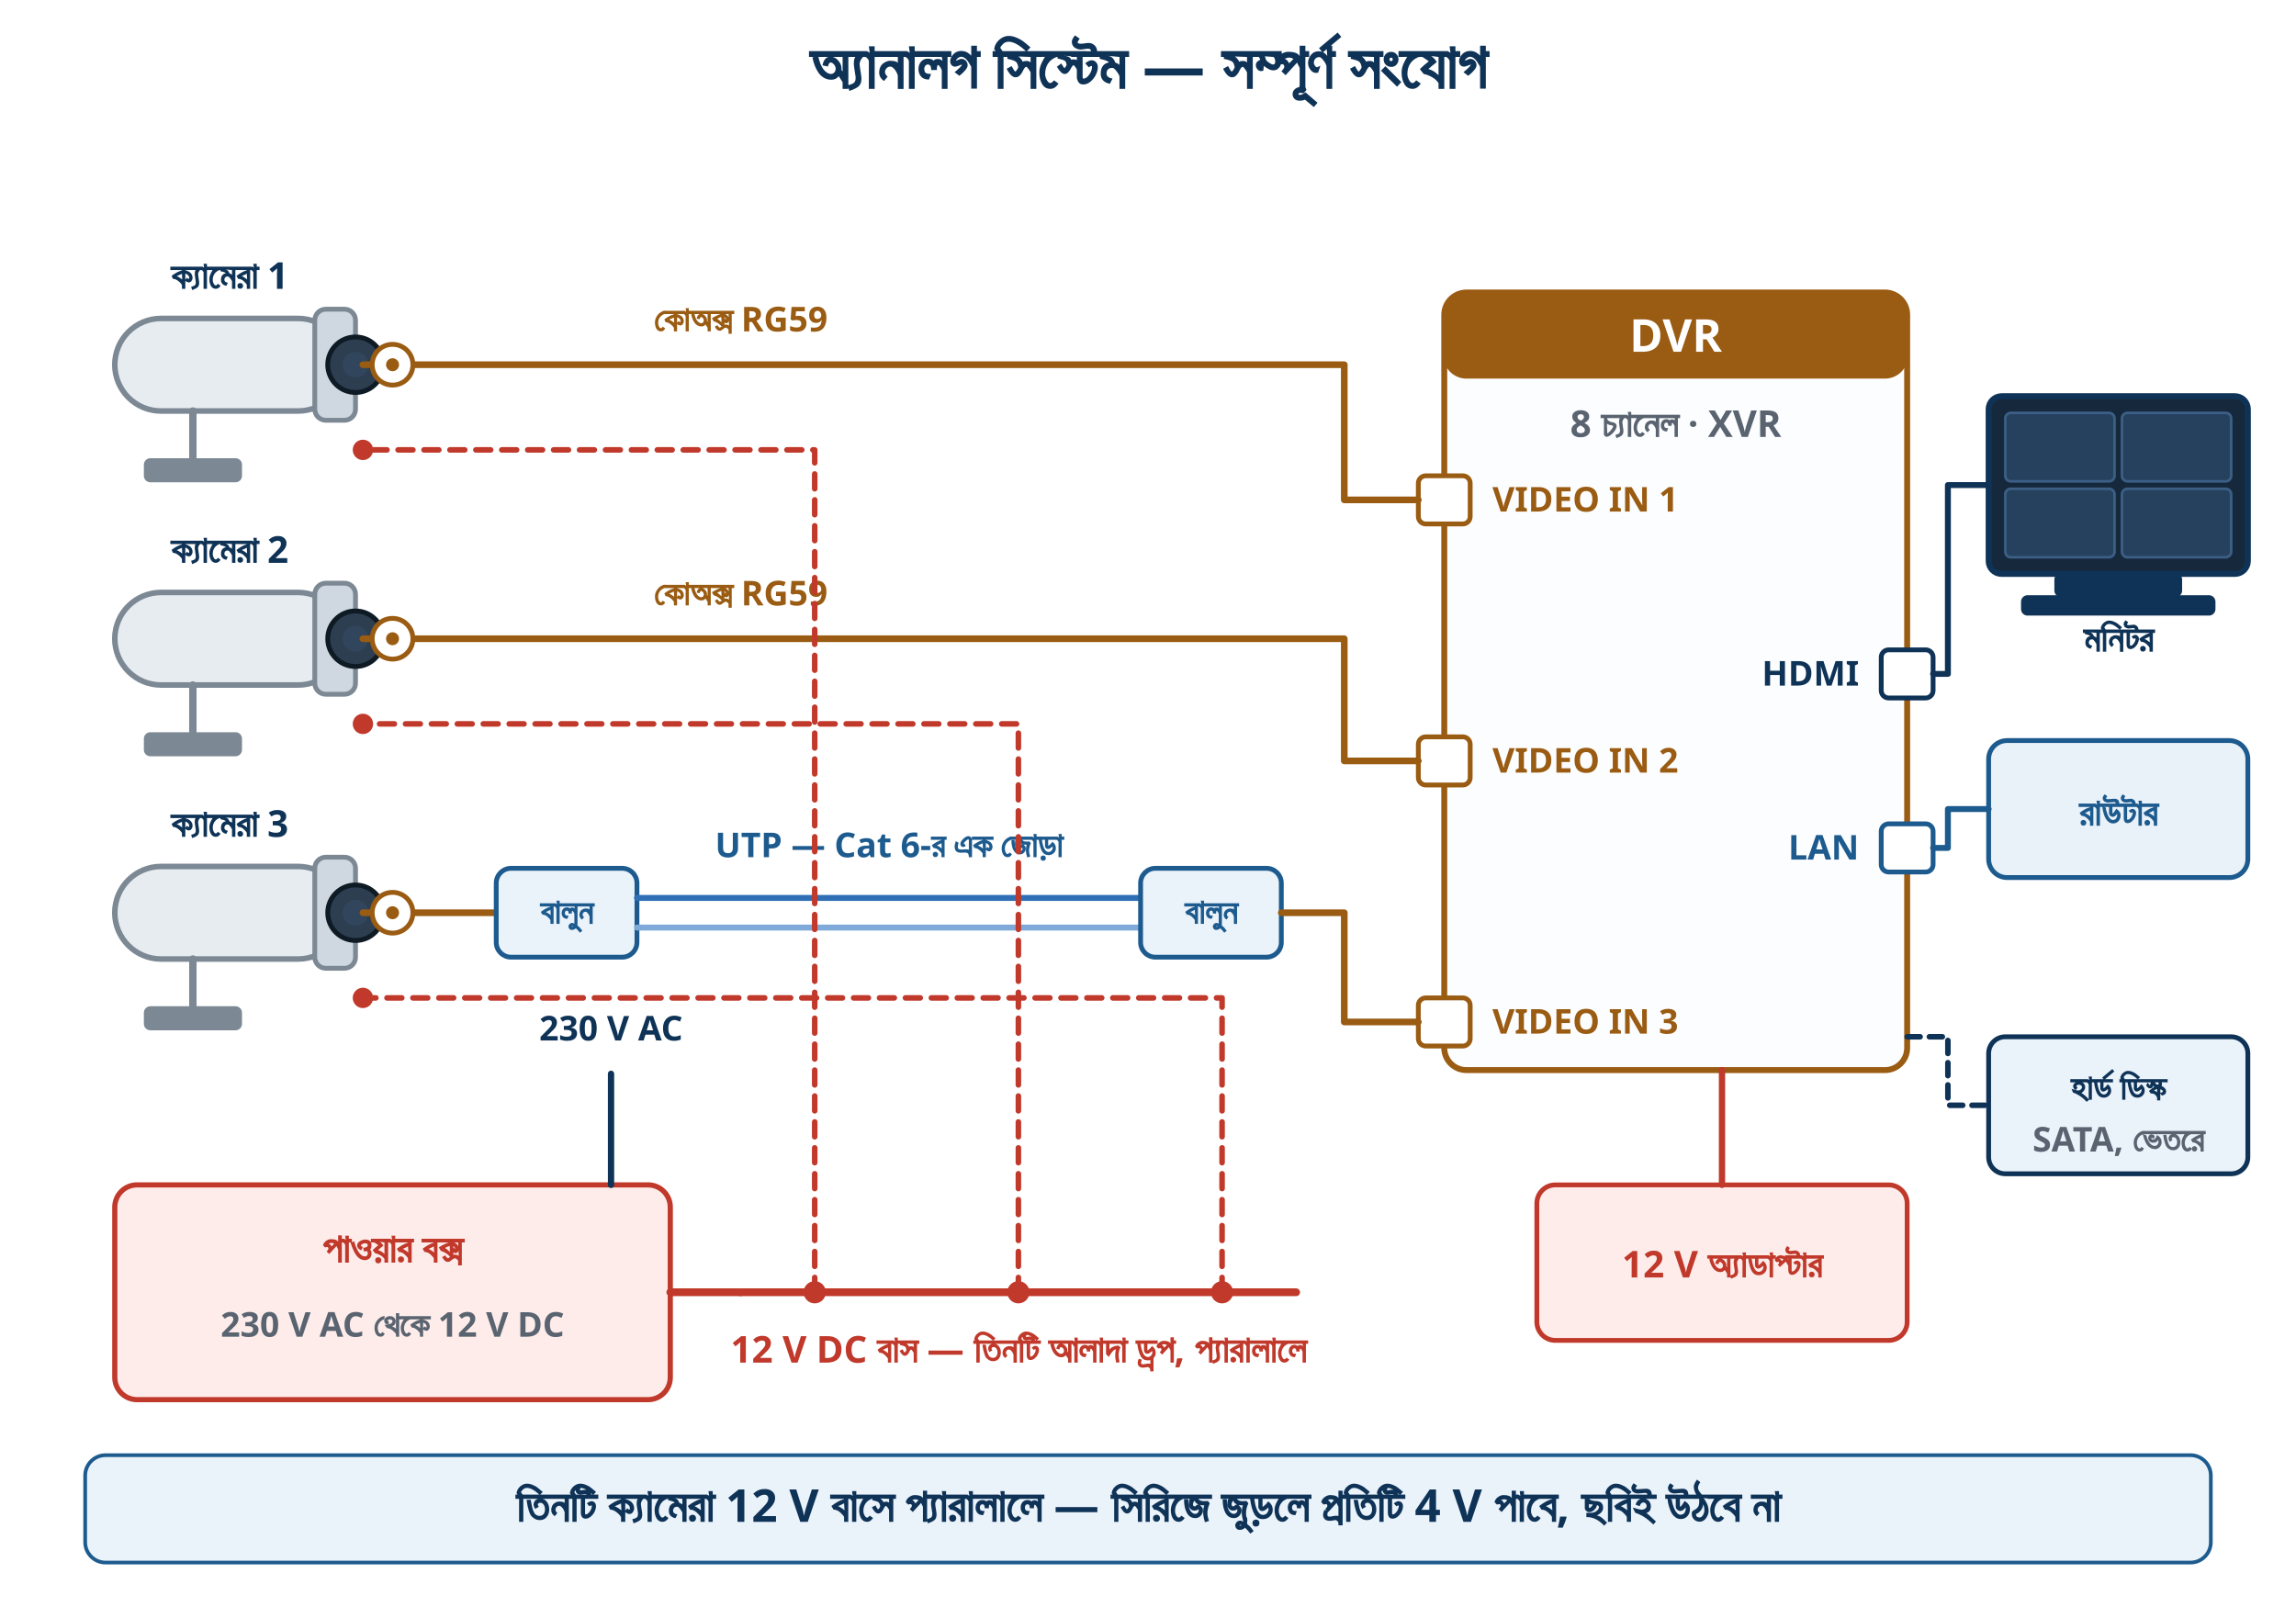
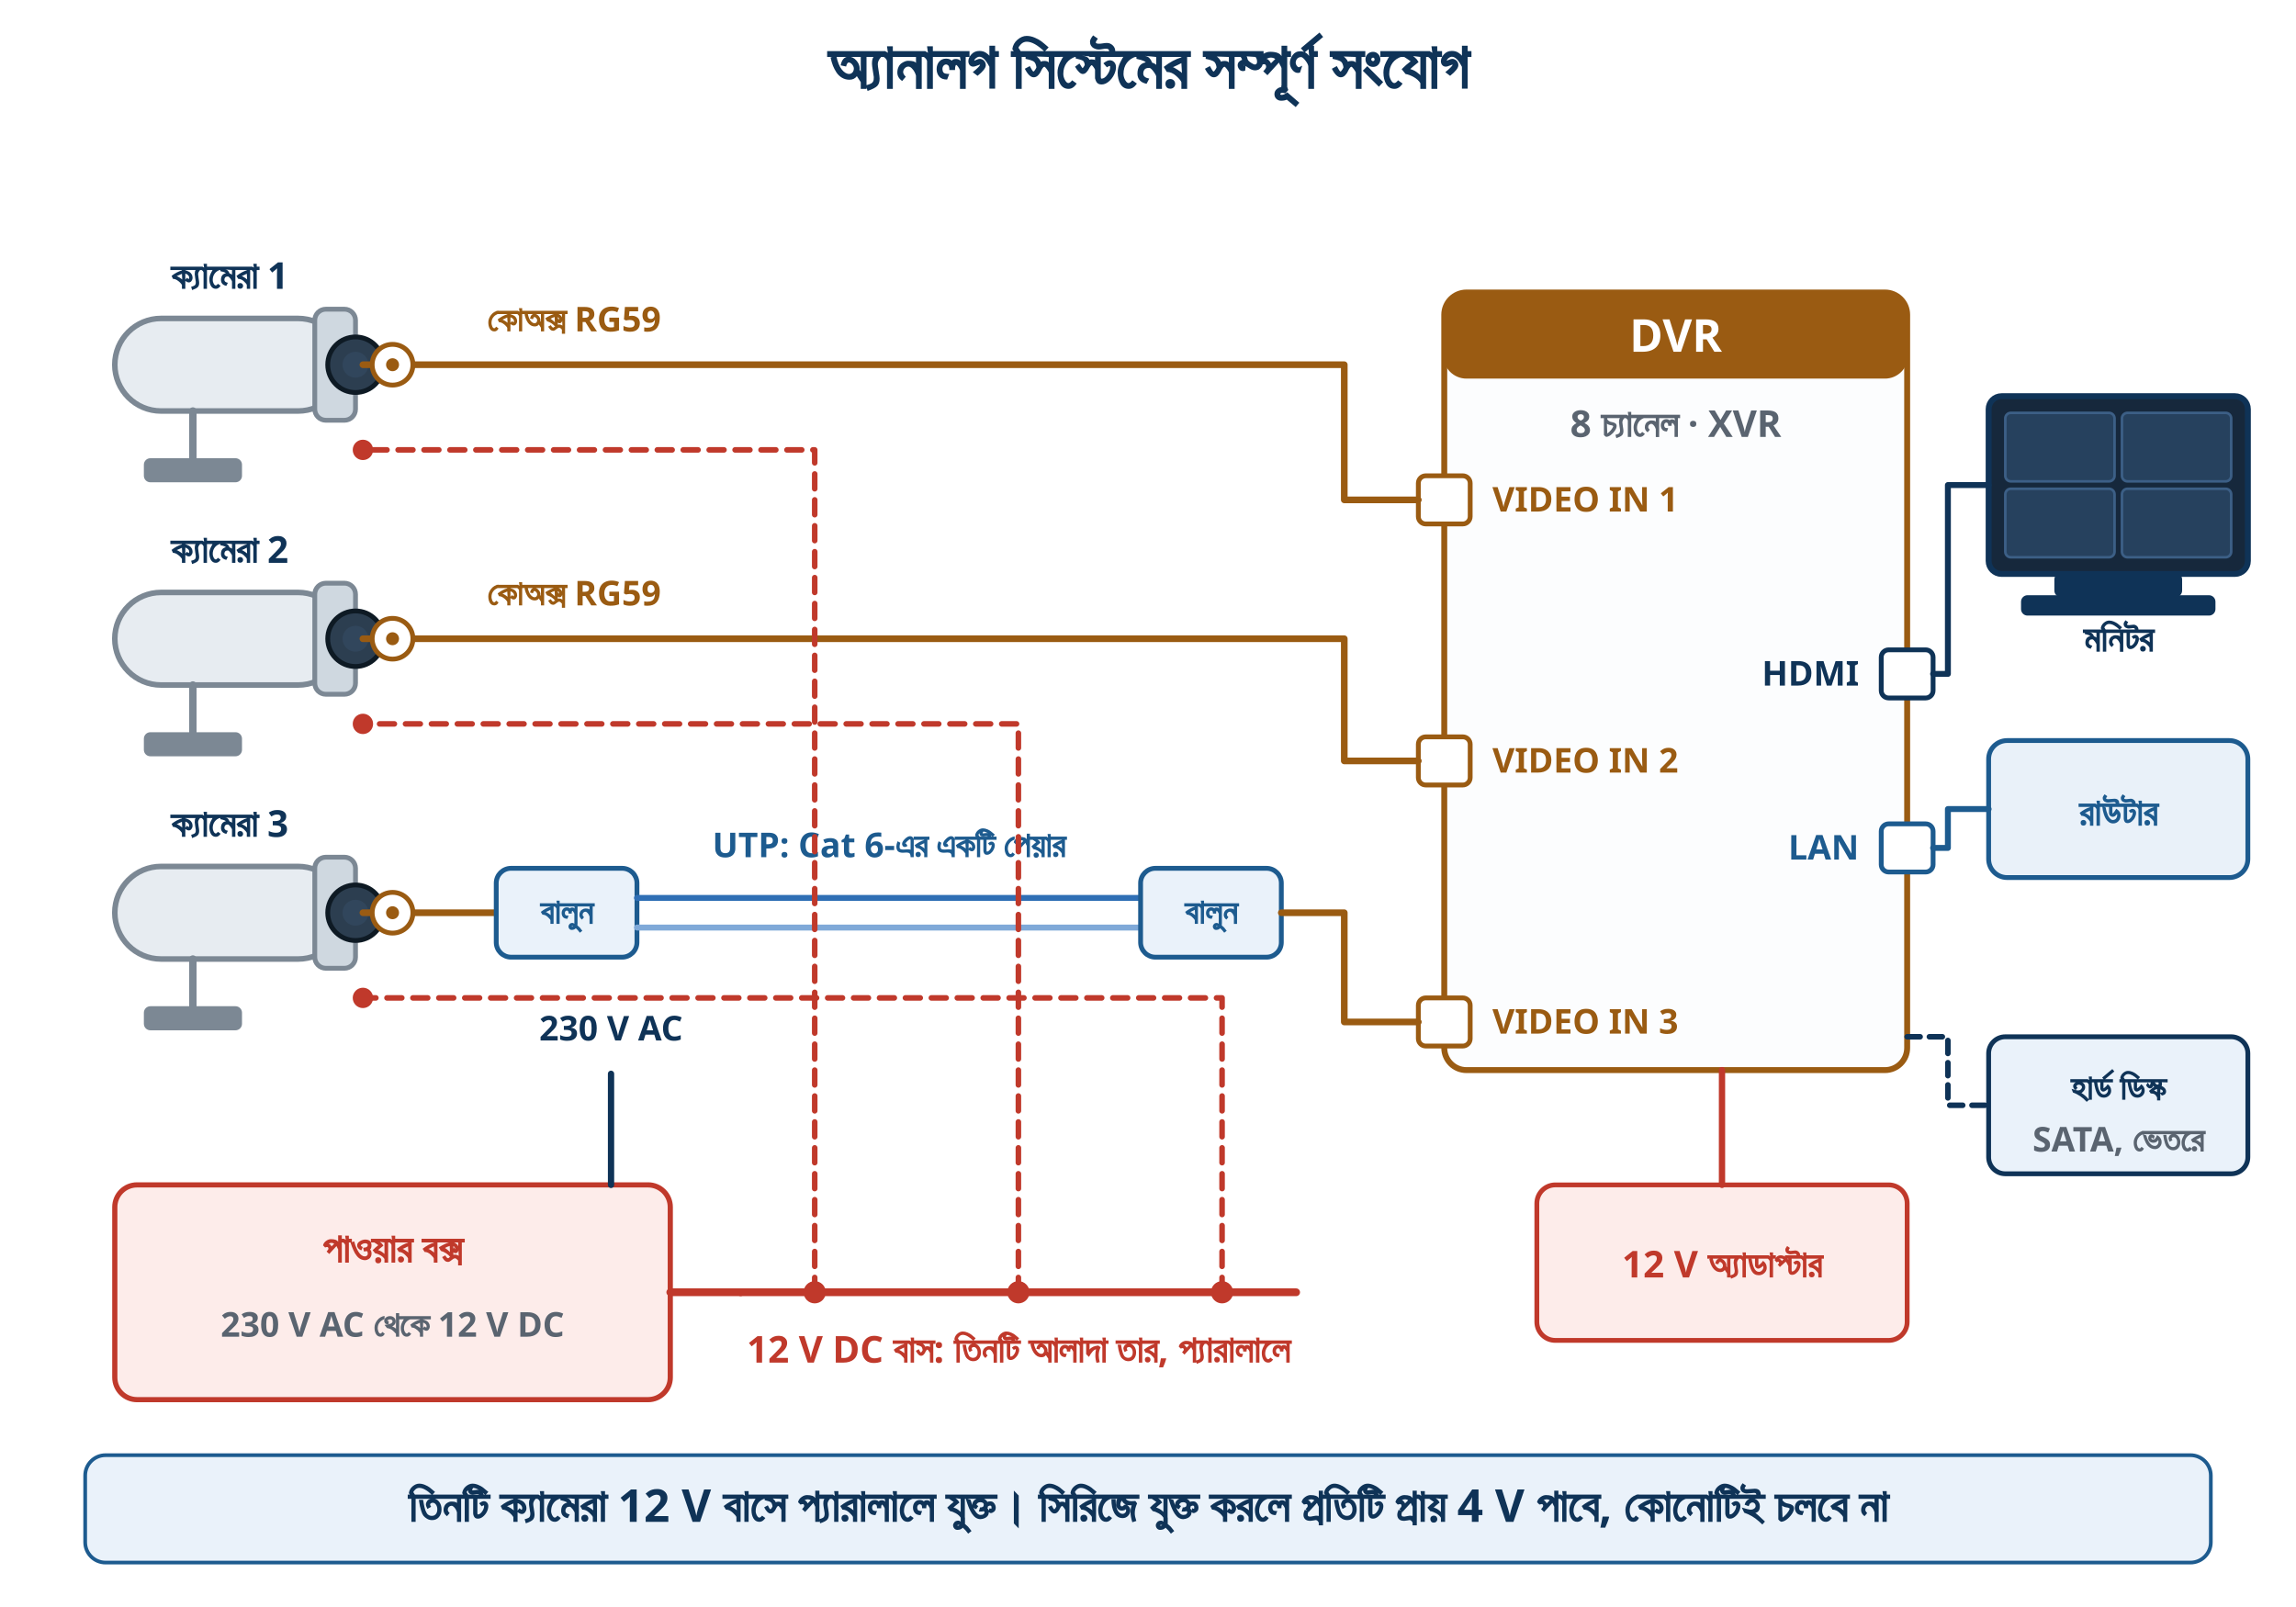
<svg xmlns="http://www.w3.org/2000/svg" width="1240" height="868" viewBox="0 0 1240 868">
  <rect width="1240" height="868" fill="#FFFFFF" />
-   <text x="620.0" y="48.0" font-family="Kalpurush" font-size="34" font-weight="700" fill="#0F3357" text-anchor="middle">অ্যানালগ সিস্টেম — সম্পূর্ণ সংযোগ</text>
+   <text x="620.0" y="48.0" font-family="Kalpurush" font-size="34" font-weight="700" fill="#0F3357" text-anchor="middle">অ্যানালগ সিস্টেমের সম্পূর্ণ সংযোগ</text>
  <rect x="62.0" y="172.0" width="124.0" height="50.0" rx="25.0" fill="#E7ECF1" stroke="#7C8894" stroke-width="3" />
  <rect x="170.0" y="167.0" width="22.0" height="60.0" rx="6" fill="#CFD8E0" stroke="#7C8894" stroke-width="2.6" />
  <circle cx="192.0" cy="197.0" r="15.0" fill="#2C3E50" stroke="#0E1A24" stroke-width="2.6" />
  <circle cx="192.0" cy="197.0" r="7.0" fill="#31465C" stroke="none" stroke-width="2" />
  <path d="M 104.16 222 L 104.16 248" fill="none" stroke="#7C8894" stroke-width="4" stroke-linecap="round" stroke-linejoin="round" />
  <rect x="78.2" y="248.0" width="52.0" height="12.0" rx="3" fill="#7C8894" stroke="#7C8894" stroke-width="1" />
  <text x="124.0" y="156.0" font-family="Kalpurush" font-size="20" font-weight="700" fill="#0F3357" text-anchor="middle">ক্যামেরা 1</text>
  <rect x="62.0" y="320.0" width="124.0" height="50.0" rx="25.0" fill="#E7ECF1" stroke="#7C8894" stroke-width="3" />
  <rect x="170.0" y="315.0" width="22.0" height="60.0" rx="6" fill="#CFD8E0" stroke="#7C8894" stroke-width="2.6" />
  <circle cx="192.0" cy="345.0" r="15.0" fill="#2C3E50" stroke="#0E1A24" stroke-width="2.6" />
  <circle cx="192.0" cy="345.0" r="7.0" fill="#31465C" stroke="none" stroke-width="2" />
  <path d="M 104.16 370 L 104.16 396" fill="none" stroke="#7C8894" stroke-width="4" stroke-linecap="round" stroke-linejoin="round" />
  <rect x="78.2" y="396.0" width="52.0" height="12.0" rx="3" fill="#7C8894" stroke="#7C8894" stroke-width="1" />
  <text x="124.0" y="304.0" font-family="Kalpurush" font-size="20" font-weight="700" fill="#0F3357" text-anchor="middle">ক্যামেরা 2</text>
  <rect x="62.0" y="468.0" width="124.0" height="50.0" rx="25.0" fill="#E7ECF1" stroke="#7C8894" stroke-width="3" />
  <rect x="170.0" y="463.0" width="22.0" height="60.0" rx="6" fill="#CFD8E0" stroke="#7C8894" stroke-width="2.6" />
  <circle cx="192.0" cy="493.0" r="15.0" fill="#2C3E50" stroke="#0E1A24" stroke-width="2.6" />
  <circle cx="192.0" cy="493.0" r="7.0" fill="#31465C" stroke="none" stroke-width="2" />
  <path d="M 104.16 518 L 104.16 544" fill="none" stroke="#7C8894" stroke-width="4" stroke-linecap="round" stroke-linejoin="round" />
  <rect x="78.2" y="544.0" width="52.0" height="12.0" rx="3" fill="#7C8894" stroke="#7C8894" stroke-width="1" />
  <text x="124.0" y="452.0" font-family="Kalpurush" font-size="20" font-weight="700" fill="#0F3357" text-anchor="middle">ক্যামেরা 3</text>
  <rect x="780.0" y="158.0" width="250.0" height="420.0" rx="12" fill="#FCFDFE" stroke="#9A5B12" stroke-width="3.2" />
  <rect x="780.0" y="158.0" width="250.0" height="46.0" rx="12" fill="#9A5B12" stroke="#9A5B12" stroke-width="1" />
  <text x="905.0" y="190.0" font-family="Kalpurush" font-size="24.5" font-weight="700" fill="#FFFFFF" text-anchor="middle">DVR</text>
  <text x="905.0" y="236.0" font-family="Kalpurush" font-size="20" font-weight="700" fill="#5A6470" text-anchor="middle">8 চ্যানেল · XVR</text>
  <rect x="766.0" y="257.0" width="28.0" height="26.0" rx="4" fill="#FFFFFF" stroke="#9A5B12" stroke-width="2.6" />
  <text x="806.0" y="276.3" font-family="Kalpurush" font-size="18.5" font-weight="700" fill="#9A5B12" text-anchor="start">VIDEO IN 1</text>
  <rect x="766.0" y="398.0" width="28.0" height="26.0" rx="4" fill="#FFFFFF" stroke="#9A5B12" stroke-width="2.6" />
  <text x="806.0" y="417.3" font-family="Kalpurush" font-size="18.5" font-weight="700" fill="#9A5B12" text-anchor="start">VIDEO IN 2</text>
  <rect x="766.0" y="539.0" width="28.0" height="26.0" rx="4" fill="#FFFFFF" stroke="#9A5B12" stroke-width="2.6" />
  <text x="806.0" y="558.3" font-family="Kalpurush" font-size="18.5" font-weight="700" fill="#9A5B12" text-anchor="start">VIDEO IN 3</text>
  <rect x="1016.0" y="351.0" width="28.0" height="26.0" rx="4" fill="#FFFFFF" stroke="#0F3357" stroke-width="2.6" />
  <text x="1004.0" y="370.3" font-family="Kalpurush" font-size="18.5" font-weight="700" fill="#0F3357" text-anchor="end">HDMI</text>
  <rect x="1016.0" y="445.0" width="28.0" height="26.0" rx="4" fill="#FFFFFF" stroke="#1D5B8F" stroke-width="2.6" />
  <text x="1004.0" y="464.3" font-family="Kalpurush" font-size="18.5" font-weight="700" fill="#1D5B8F" text-anchor="end">LAN</text>
  <path d="M 196 197 L 726 197 L 726 270.0 L 766 270.0" fill="none" stroke="#9A5B12" stroke-width="3.6" stroke-linecap="round" stroke-linejoin="round" />
  <circle cx="212.0" cy="197.0" r="11.0" fill="#FFFFFF" stroke="#9A5B12" stroke-width="2.6" />
  <circle cx="212.0" cy="197.0" r="3.5" fill="#9A5B12" stroke="none" stroke-width="2" />
-   <text x="400.0" y="179.0" font-family="Kalpurush" font-size="18.5" font-weight="700" fill="#9A5B12" text-anchor="middle">কোঅক্স RG59</text>
+   <text x="310.0" y="179.0" font-family="Kalpurush" font-size="18.5" font-weight="700" fill="#9A5B12" text-anchor="middle">কোঅক্স RG59</text>
  <path d="M 196 345 L 726 345 L 726 411.0 L 766 411.0" fill="none" stroke="#9A5B12" stroke-width="3.6" stroke-linecap="round" stroke-linejoin="round" />
  <circle cx="212.0" cy="345.0" r="11.0" fill="#FFFFFF" stroke="#9A5B12" stroke-width="2.6" />
  <circle cx="212.0" cy="345.0" r="3.5" fill="#9A5B12" stroke="none" stroke-width="2" />
-   <text x="400.0" y="327.0" font-family="Kalpurush" font-size="18.5" font-weight="700" fill="#9A5B12" text-anchor="middle">কোঅক্স RG59</text>
+   <text x="310.0" y="327.0" font-family="Kalpurush" font-size="18.5" font-weight="700" fill="#9A5B12" text-anchor="middle">কোঅক্স RG59</text>
  <path d="M 196 493 L 268 493" fill="none" stroke="#9A5B12" stroke-width="3.6" stroke-linecap="round" stroke-linejoin="round" />
  <circle cx="212.0" cy="493.0" r="11.0" fill="#FFFFFF" stroke="#9A5B12" stroke-width="2.6" />
  <circle cx="212.0" cy="493.0" r="3.5" fill="#9A5B12" stroke="none" stroke-width="2" />
  <rect x="268.0" y="469.0" width="76.0" height="48.0" rx="8" fill="#EAF2FA" stroke="#1D5B8F" stroke-width="2.6" />
  <text x="306.0" y="499.0" font-family="Kalpurush" font-size="18.5" font-weight="700" fill="#1D5B8F" text-anchor="middle">বালুন</text>
  <path d="M 344 485 L 616 485" fill="none" stroke="#2F6FB5" stroke-width="3.2" stroke-linecap="round" stroke-linejoin="round" />
  <path d="M 344 501 L 616 501" fill="none" stroke="#7FA9D8" stroke-width="3.2" stroke-linecap="round" stroke-linejoin="round" />
-   <text x="480.0" y="463.0" font-family="Kalpurush" font-size="18.5" font-weight="700" fill="#1D5B8F" text-anchor="middle">UTP — Cat 6-র এক জোড়া</text>
+   <text x="480.0" y="463.0" font-family="Kalpurush" font-size="18.5" font-weight="700" fill="#1D5B8F" text-anchor="middle">UTP: Cat 6-এর একটি পেয়ার</text>
  <rect x="616.0" y="469.0" width="76.0" height="48.0" rx="8" fill="#EAF2FA" stroke="#1D5B8F" stroke-width="2.6" />
  <text x="654.0" y="499.0" font-family="Kalpurush" font-size="18.5" font-weight="700" fill="#1D5B8F" text-anchor="middle">বালুন</text>
  <path d="M 692 493 L 726 493 L 726 552.0 L 766 552.0" fill="none" stroke="#9A5B12" stroke-width="3.6" stroke-linecap="round" stroke-linejoin="round" />
  <rect x="1074.0" y="214.0" width="140.0" height="96.0" rx="7" fill="#16283C" stroke="#0F3357" stroke-width="3.2" />
  <rect x="1083.0" y="223.0" width="59.0" height="37.0" rx="3" fill="#26415E" stroke="#3C5F86" stroke-width="1.4" />
  <rect x="1146.0" y="223.0" width="59.0" height="37.0" rx="3" fill="#26415E" stroke="#3C5F86" stroke-width="1.4" />
  <rect x="1083.0" y="264.0" width="59.0" height="37.0" rx="3" fill="#26415E" stroke="#3C5F86" stroke-width="1.4" />
  <rect x="1146.0" y="264.0" width="59.0" height="37.0" rx="3" fill="#26415E" stroke="#3C5F86" stroke-width="1.4" />
  <rect x="1110.0" y="310.0" width="68.0" height="12.0" rx="3" fill="#0F3357" stroke="#0F3357" stroke-width="1" />
  <rect x="1092.0" y="322.0" width="104.0" height="10.0" rx="3" fill="#0F3357" stroke="#0F3357" stroke-width="1" />
  <path d="M 1044 364.0 L 1052 364.0 L 1052 262 L 1074 262" fill="none" stroke="#0F3357" stroke-width="3.2" stroke-linecap="round" stroke-linejoin="round" />
  <text x="1144.0" y="352.0" font-family="Kalpurush" font-size="20" font-weight="700" fill="#0F3357" text-anchor="middle">মনিটর</text>
  <rect x="1074.0" y="400.0" width="140.0" height="74.0" rx="10" fill="#E9F1F9" stroke="#1D5B8F" stroke-width="2.6" />
  <text x="1144.0" y="446.0" font-family="Kalpurush" font-size="20" font-weight="700" fill="#1D5B8F" text-anchor="middle">রাউটার</text>
  <path d="M 1044 458.0 L 1052 458.0 L 1052 437 L 1074 437" fill="none" stroke="#1D5B8F" stroke-width="3.2" stroke-linecap="round" stroke-linejoin="round" />
  <rect x="62.0" y="640.0" width="300.0" height="116.0" rx="12" fill="#FDECEA" stroke="#C0392B" stroke-width="2.8" />
  <text x="212.0" y="682.0" font-family="Kalpurush" font-size="21.5" font-weight="700" fill="#C0392B" text-anchor="middle">পাওয়ার বক্স</text>
  <text x="212.0" y="722.0" font-family="Kalpurush" font-size="18.5" font-weight="700" fill="#5A6470" text-anchor="middle">230 V AC থেকে 12 V DC</text>
  <path d="M 330 580 L 330 640" fill="none" stroke="#0F3357" stroke-width="3.4" stroke-linecap="round" stroke-linejoin="round" />
  <text x="330.0" y="562.0" font-family="Kalpurush" font-size="18.5" font-weight="700" fill="#0F3357" text-anchor="middle">230 V AC</text>
  <path d="M 400 698 L 700 698" fill="none" stroke="#C0392B" stroke-width="4.2" stroke-linecap="round" stroke-linejoin="round" />
  <path d="M 362 698 L 400 698" fill="none" stroke="#C0392B" stroke-width="4.2" stroke-linecap="round" stroke-linejoin="round" />
-   <text x="550.0" y="736.0" font-family="Kalpurush" font-size="20" font-weight="700" fill="#C0392B" text-anchor="middle">12 V DC বাস — তিনটি আলাদা ড্রপ, প্যারালালে</text>
+   <text x="550.0" y="736.0" font-family="Kalpurush" font-size="20" font-weight="700" fill="#C0392B" text-anchor="middle">12 V DC বাস: তিনটি আলাদা তার, প্যারালালে</text>
  <circle cx="440.0" cy="698.0" r="6.0" fill="#C0392B" stroke="none" stroke-width="2" />
  <path d="M 440 698 L 440 243 L 196 243" fill="none" stroke="#C0392B" stroke-width="3" stroke-linecap="round" stroke-linejoin="round" stroke-dasharray="8 6" />
  <circle cx="196.0" cy="243.0" r="5.5" fill="#C0392B" stroke="none" stroke-width="2" />
  <circle cx="550.0" cy="698.0" r="6.0" fill="#C0392B" stroke="none" stroke-width="2" />
  <path d="M 550 698 L 550 391 L 196 391" fill="none" stroke="#C0392B" stroke-width="3" stroke-linecap="round" stroke-linejoin="round" stroke-dasharray="8 6" />
  <circle cx="196.0" cy="391.0" r="5.5" fill="#C0392B" stroke="none" stroke-width="2" />
  <circle cx="660.0" cy="698.0" r="6.0" fill="#C0392B" stroke="none" stroke-width="2" />
  <path d="M 660 698 L 660 539 L 196 539" fill="none" stroke="#C0392B" stroke-width="3" stroke-linecap="round" stroke-linejoin="round" stroke-dasharray="8 6" />
  <circle cx="196.0" cy="539.0" r="5.5" fill="#C0392B" stroke="none" stroke-width="2" />
  <rect x="830.0" y="640.0" width="200.0" height="84.0" rx="10" fill="#FDECEA" stroke="#C0392B" stroke-width="2.6" />
  <text x="930.0" y="690.0" font-family="Kalpurush" font-size="20" font-weight="700" fill="#C0392B" text-anchor="middle">12 V অ্যাডাপ্টার</text>
  <path d="M 930 578 L 930 640" fill="none" stroke="#C0392B" stroke-width="3.4" stroke-linecap="round" stroke-linejoin="round" />
  <rect x="1074.0" y="560.0" width="140.0" height="74.0" rx="9" fill="#EAF2FA" stroke="#0F3357" stroke-width="2.6" />
  <text x="1144.0" y="594.0" font-family="Kalpurush" font-size="18.5" font-weight="700" fill="#0F3357" text-anchor="middle">হার্ড ডিস্ক</text>
  <text x="1144.0" y="622.0" font-family="Kalpurush" font-size="18.5" font-weight="700" fill="#5A6470" text-anchor="middle">SATA, ভেতরে</text>
  <path d="M 1030 560 L 1052 560 L 1052 597 L 1074 597" fill="none" stroke="#0F3357" stroke-width="3" stroke-linecap="round" stroke-linejoin="round" stroke-dasharray="7 5" />
  <rect x="46.0" y="786.0" width="1148.0" height="58.0" rx="11" fill="#EAF2FA" stroke="#1D5B8F" stroke-width="2" />
-   <text x="620.0" y="822.0" font-family="Kalpurush" font-size="24.5" font-weight="700" fill="#0F3357" text-anchor="middle">তিনটি ক্যামেরা 12 V বাসে প্যারালালে — সিরিজে জুড়লে প্রতিটি 4 V পাবে, ছবিই উঠবে না</text>
+   <text x="620.0" y="822.0" font-family="Kalpurush" font-size="24.5" font-weight="700" fill="#0F3357" text-anchor="middle">তিনটি ক্যামেরা 12 V বাসে প্যারালালে যুক্ত। সিরিজে যুক্ত করলে প্রতিটি প্রায় 4 V পাবে, কোনোটিই চলবে না</text>
</svg>
